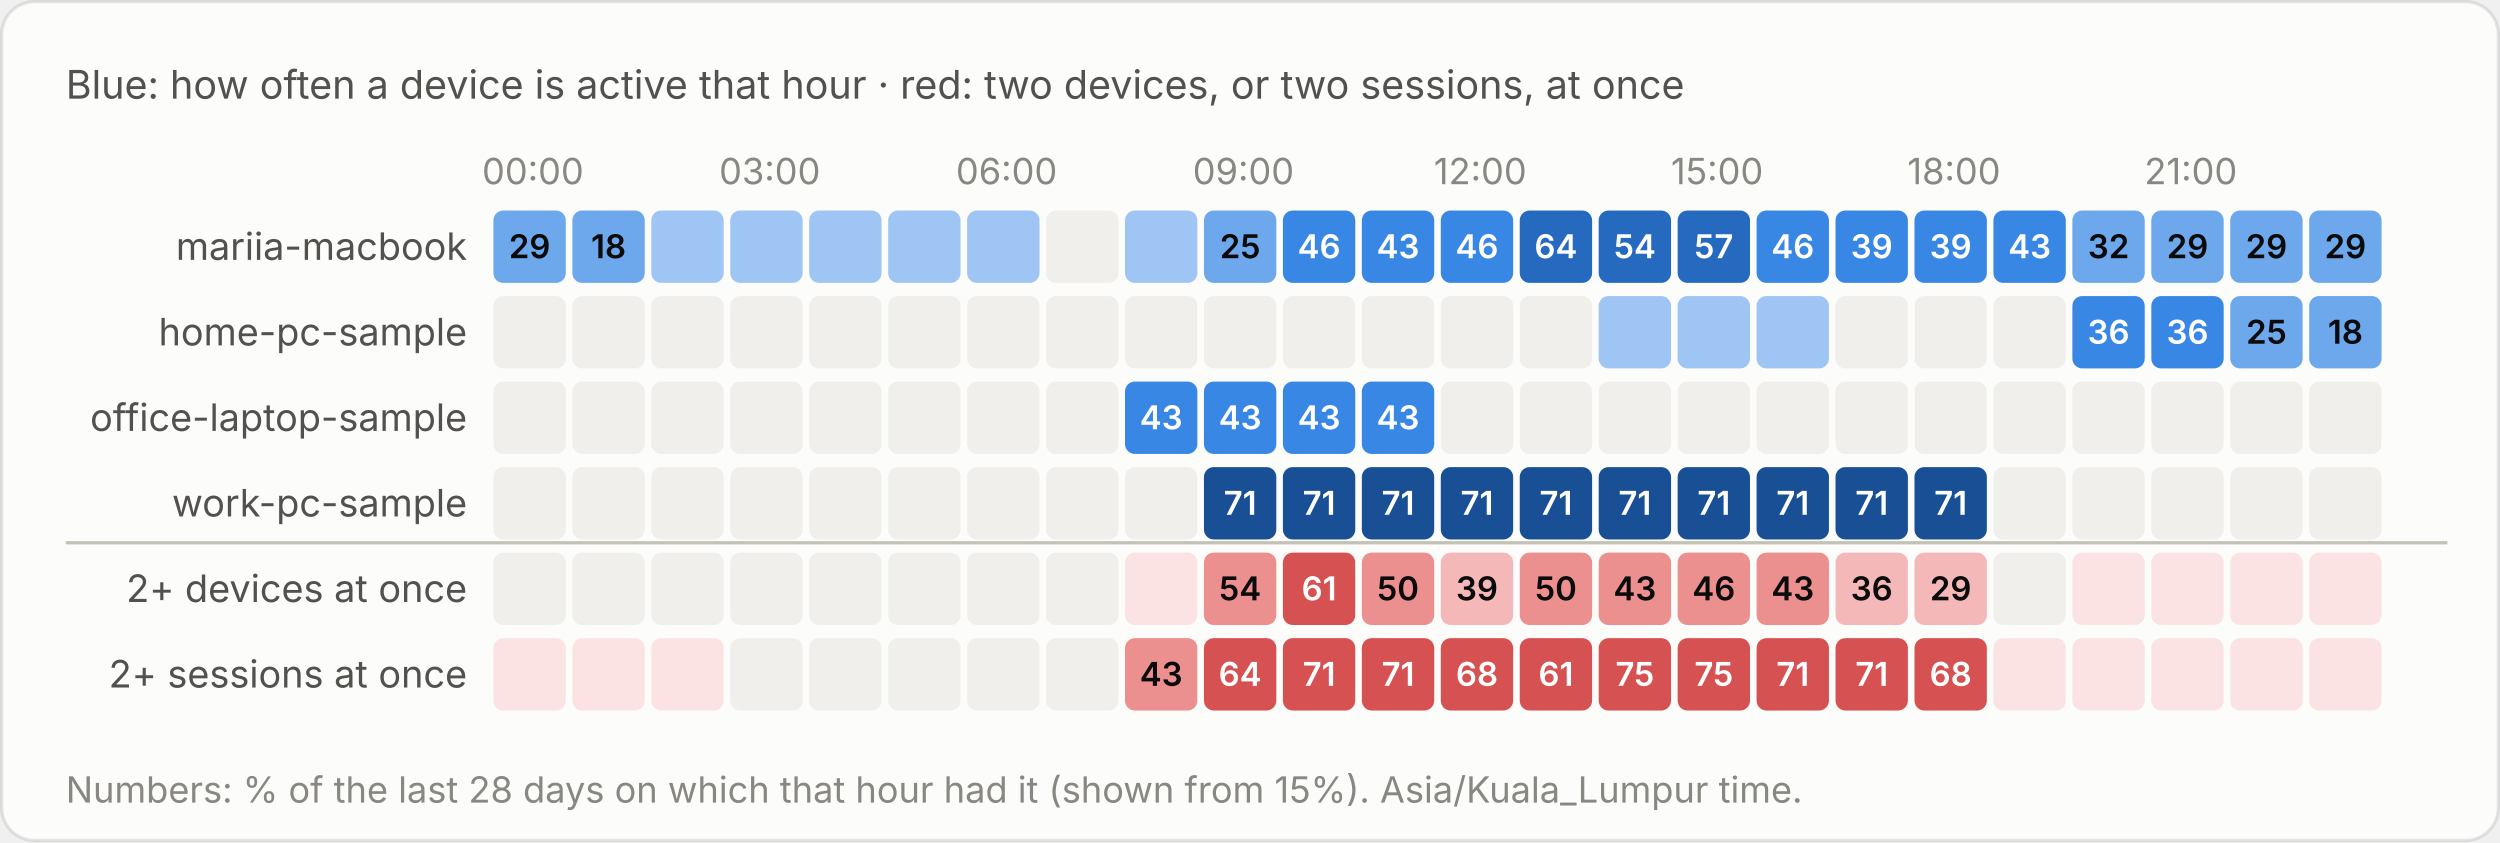
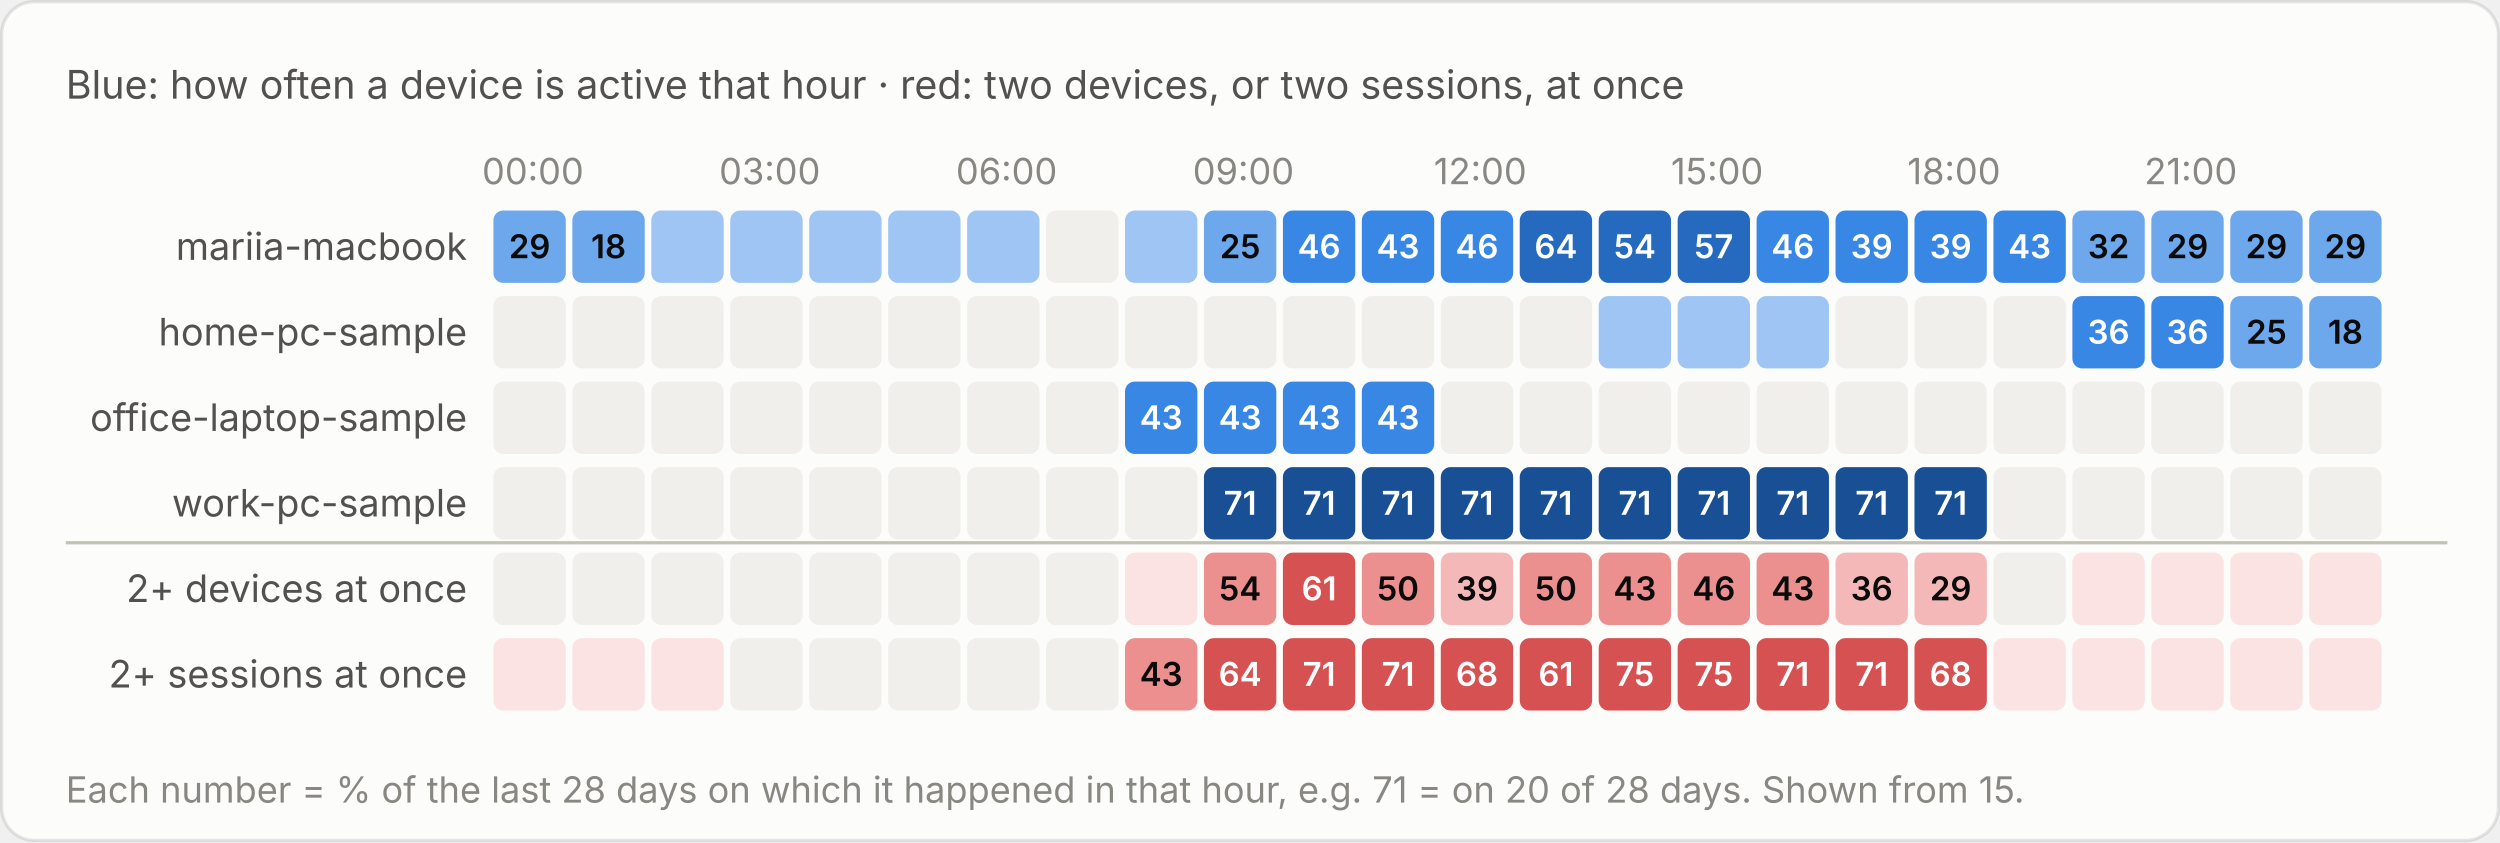
<svg xmlns="http://www.w3.org/2000/svg" viewBox="0 0 760 256" width="760" height="256" role="img" aria-label="Blue: how often a device is active that hour · red: two devices, or two sessions, at once">
  <style>text{font-family:system-ui,-apple-system,"Segoe UI",sans-serif;font-variant-numeric:tabular-nums}.bg{fill:#fcfcfb;stroke:rgba(11,11,11,.10)}.tp{fill:#0b0b0b}.ts{fill:#52514e}.tm{fill:#898781}.grid{stroke:#e1e0d9;stroke-width:1}.base{stroke:#c3c2b7;stroke-width:1}.so{fill:#b5b3ad}.lo{stroke:#b5b3ad}.qe{fill:#f0efec}.ring{stroke:#fcfcfb}.area{fill-opacity:.1}.s0{fill:#2a78d6}.l0{stroke:#2a78d6}.s1{fill:#eb6834}.l1{stroke:#eb6834}.s2{fill:#1baf7a}.l2{stroke:#1baf7a}.s3{fill:#eda100}.l3{stroke:#eda100}.s4{fill:#e87ba4}.l4{stroke:#e87ba4}.s5{fill:#008300}.l5{stroke:#008300}.s6{fill:#4a3aa7}.l6{stroke:#4a3aa7}.s7{fill:#e34948}.l7{stroke:#e34948}.q0{fill:#cde2fb}.q1{fill:#9ec5f4}.q2{fill:#6da7ec}.q3{fill:#3987e5}.q4{fill:#256abf}.q5{fill:#184f95}.q6{fill:#0d366b}.r0{fill:#f8d4d4}.r1{fill:#ec8f8f}.r2{fill:#c42f2f}.a0{fill:#fbe3e3}.a1{fill:#f5b8b8}.a2{fill:#ec8f8f}.a3{fill:#d65252}.a4{fill:#a82525}.tq0{fill:#0b0b0b}.tq1{fill:#0b0b0b}.tq2{fill:#0b0b0b}.tq3{fill:#ffffff}.tq4{fill:#ffffff}.tq5{fill:#ffffff}.tq6{fill:#ffffff}.tr0{fill:#0b0b0b}.tr1{fill:#0b0b0b}.tr2{fill:#ffffff}.ta0{fill:#0b0b0b}.ta1{fill:#0b0b0b}.ta2{fill:#0b0b0b}.ta3{fill:#ffffff}.ta4{fill:#ffffff}.tw{fill:#ffffff}@media (prefers-color-scheme:dark){.bg{fill:#1a1a19;stroke:rgba(255,255,255,.10)}.tp{fill:#fff}.ts{fill:#c3c2b7}.tm{fill:#898781}.grid{stroke:#2c2c2a}.base{stroke:#383835}.so{fill:#5c5b57}.lo{stroke:#5c5b57}.qe{fill:#262624}.ring{stroke:#1a1a19}.s0{fill:#3987e5}.l0{stroke:#3987e5}.s1{fill:#d95926}.l1{stroke:#d95926}.s2{fill:#199e70}.l2{stroke:#199e70}.s3{fill:#c98500}.l3{stroke:#c98500}.s4{fill:#d55181}.l4{stroke:#d55181}.s5{fill:#008300}.l5{stroke:#008300}.s6{fill:#9085e9}.l6{stroke:#9085e9}.s7{fill:#e66767}.l7{stroke:#e66767}.q0{fill:#16263a}.q1{fill:#123a66}.q2{fill:#184f95}.q3{fill:#256abf}.q4{fill:#3987e5}.q5{fill:#6da7ec}.q6{fill:#b7d3f6}.r0{fill:#4a2023}.r1{fill:#8c2c2f}.r2{fill:#e25555}.a0{fill:#3a1a1c}.a1{fill:#5e2427}.a2{fill:#8c2c2f}.a3{fill:#c43c3f}.a4{fill:#f07070}.tq0{fill:#ffffff}.tq1{fill:#ffffff}.tq2{fill:#ffffff}.tq3{fill:#ffffff}.tq4{fill:#ffffff}.tq5{fill:#0b0b0b}.tq6{fill:#0b0b0b}.tr0{fill:#ffffff}.tr1{fill:#ffffff}.tr2{fill:#ffffff}.ta0{fill:#ffffff}.ta1{fill:#ffffff}.ta2{fill:#ffffff}.ta3{fill:#ffffff}.ta4{fill:#0b0b0b}.tw{fill:#ffffff}}</style>
  <rect class="bg" x=".5" y=".5" width="759" height="255" rx="10" />
  <text class="ts" x="20" y="30" font-size="12">Blue: how often a device is active that hour · red: two devices, or two sessions, at once</text>
  <g transform="translate(0,-20)">
    <text class="tm" x="162.0" y="76" font-size="11" text-anchor="middle">00:00</text>
    <text class="tm" x="234.0" y="76" font-size="11" text-anchor="middle">03:00</text>
    <text class="tm" x="306.0" y="76" font-size="11" text-anchor="middle">06:00</text>
    <text class="tm" x="378.0" y="76" font-size="11" text-anchor="middle">09:00</text>
    <text class="tm" x="450.0" y="76" font-size="11" text-anchor="middle">12:00</text>
    <text class="tm" x="522.0" y="76" font-size="11" text-anchor="middle">15:00</text>
    <text class="tm" x="594.0" y="76" font-size="11" text-anchor="middle">18:00</text>
    <text class="tm" x="666.0" y="76" font-size="11" text-anchor="middle">21:00</text>
    <text class="ts" x="142" y="99.0" font-size="11.5" text-anchor="end">mariia-macbook</text>
    <rect class="q2" x="150.0" y="84" width="22" height="22" rx="3" />
    <text class="tq2" x="161.0" y="98.5" font-size="10" font-weight="600" text-anchor="middle">29</text>
    <rect class="q2" x="174.0" y="84" width="22" height="22" rx="3" />
    <text class="tq2" x="185.0" y="98.5" font-size="10" font-weight="600" text-anchor="middle">18</text>
    <rect class="q1" x="198.0" y="84" width="22" height="22" rx="3" />
    <rect class="q1" x="222.0" y="84" width="22" height="22" rx="3" />
    <rect class="q1" x="246.0" y="84" width="22" height="22" rx="3" />
    <rect class="q1" x="270.0" y="84" width="22" height="22" rx="3" />
    <rect class="q1" x="294.0" y="84" width="22" height="22" rx="3" />
    <rect class="qe" x="318.0" y="84" width="22" height="22" rx="3" />
    <rect class="q1" x="342.0" y="84" width="22" height="22" rx="3" />
    <rect class="q2" x="366.0" y="84" width="22" height="22" rx="3" />
    <text class="tq2" x="377.0" y="98.5" font-size="10" font-weight="600" text-anchor="middle">25</text>
    <rect class="q3" x="390.0" y="84" width="22" height="22" rx="3" />
    <text class="tq3" x="401.0" y="98.5" font-size="10" font-weight="600" text-anchor="middle">46</text>
    <rect class="q3" x="414.0" y="84" width="22" height="22" rx="3" />
    <text class="tq3" x="425.0" y="98.5" font-size="10" font-weight="600" text-anchor="middle">43</text>
    <rect class="q3" x="438.0" y="84" width="22" height="22" rx="3" />
    <text class="tq3" x="449.0" y="98.5" font-size="10" font-weight="600" text-anchor="middle">46</text>
    <rect class="q4" x="462.0" y="84" width="22" height="22" rx="3" />
    <text class="tq4" x="473.0" y="98.5" font-size="10" font-weight="600" text-anchor="middle">64</text>
    <rect class="q4" x="486.0" y="84" width="22" height="22" rx="3" />
    <text class="tq4" x="497.0" y="98.5" font-size="10" font-weight="600" text-anchor="middle">54</text>
    <rect class="q4" x="510.0" y="84" width="22" height="22" rx="3" />
    <text class="tq4" x="521.0" y="98.5" font-size="10" font-weight="600" text-anchor="middle">57</text>
    <rect class="q3" x="534.0" y="84" width="22" height="22" rx="3" />
    <text class="tq3" x="545.0" y="98.5" font-size="10" font-weight="600" text-anchor="middle">46</text>
    <rect class="q3" x="558.0" y="84" width="22" height="22" rx="3" />
    <text class="tq3" x="569.0" y="98.5" font-size="10" font-weight="600" text-anchor="middle">39</text>
    <rect class="q3" x="582.0" y="84" width="22" height="22" rx="3" />
    <text class="tq3" x="593.0" y="98.5" font-size="10" font-weight="600" text-anchor="middle">39</text>
    <rect class="q3" x="606.0" y="84" width="22" height="22" rx="3" />
    <text class="tq3" x="617.0" y="98.5" font-size="10" font-weight="600" text-anchor="middle">43</text>
    <rect class="q2" x="630.0" y="84" width="22" height="22" rx="3" />
    <text class="tq2" x="641.0" y="98.5" font-size="10" font-weight="600" text-anchor="middle">32</text>
    <rect class="q2" x="654.0" y="84" width="22" height="22" rx="3" />
    <text class="tq2" x="665.0" y="98.5" font-size="10" font-weight="600" text-anchor="middle">29</text>
    <rect class="q2" x="678.0" y="84" width="22" height="22" rx="3" />
    <text class="tq2" x="689.0" y="98.5" font-size="10" font-weight="600" text-anchor="middle">29</text>
    <rect class="q2" x="702.0" y="84" width="22" height="22" rx="3" />
    <text class="tq2" x="713.0" y="98.5" font-size="10" font-weight="600" text-anchor="middle">29</text>
    <text class="ts" x="142" y="125.0" font-size="11.5" text-anchor="end">home-pc-sample</text>
    <rect class="qe" x="150.0" y="110" width="22" height="22" rx="3" />
    <rect class="qe" x="174.0" y="110" width="22" height="22" rx="3" />
    <rect class="qe" x="198.0" y="110" width="22" height="22" rx="3" />
    <rect class="qe" x="222.0" y="110" width="22" height="22" rx="3" />
    <rect class="qe" x="246.0" y="110" width="22" height="22" rx="3" />
    <rect class="qe" x="270.0" y="110" width="22" height="22" rx="3" />
    <rect class="qe" x="294.0" y="110" width="22" height="22" rx="3" />
    <rect class="qe" x="318.0" y="110" width="22" height="22" rx="3" />
    <rect class="qe" x="342.0" y="110" width="22" height="22" rx="3" />
    <rect class="qe" x="366.0" y="110" width="22" height="22" rx="3" />
    <rect class="qe" x="390.0" y="110" width="22" height="22" rx="3" />
    <rect class="qe" x="414.0" y="110" width="22" height="22" rx="3" />
    <rect class="qe" x="438.0" y="110" width="22" height="22" rx="3" />
    <rect class="qe" x="462.0" y="110" width="22" height="22" rx="3" />
    <rect class="q1" x="486.0" y="110" width="22" height="22" rx="3" />
    <rect class="q1" x="510.0" y="110" width="22" height="22" rx="3" />
    <rect class="q1" x="534.0" y="110" width="22" height="22" rx="3" />
    <rect class="qe" x="558.0" y="110" width="22" height="22" rx="3" />
    <rect class="qe" x="582.0" y="110" width="22" height="22" rx="3" />
    <rect class="qe" x="606.0" y="110" width="22" height="22" rx="3" />
    <rect class="q3" x="630.0" y="110" width="22" height="22" rx="3" />
    <text class="tq3" x="641.0" y="124.5" font-size="10" font-weight="600" text-anchor="middle">36</text>
    <rect class="q3" x="654.0" y="110" width="22" height="22" rx="3" />
    <text class="tq3" x="665.0" y="124.5" font-size="10" font-weight="600" text-anchor="middle">36</text>
    <rect class="q2" x="678.0" y="110" width="22" height="22" rx="3" />
    <text class="tq2" x="689.0" y="124.5" font-size="10" font-weight="600" text-anchor="middle">25</text>
    <rect class="q2" x="702.0" y="110" width="22" height="22" rx="3" />
    <text class="tq2" x="713.0" y="124.5" font-size="10" font-weight="600" text-anchor="middle">18</text>
    <text class="ts" x="142" y="151.0" font-size="11.5" text-anchor="end">office-laptop-sample</text>
    <rect class="qe" x="150.0" y="136" width="22" height="22" rx="3" />
    <rect class="qe" x="174.0" y="136" width="22" height="22" rx="3" />
    <rect class="qe" x="198.0" y="136" width="22" height="22" rx="3" />
    <rect class="qe" x="222.0" y="136" width="22" height="22" rx="3" />
    <rect class="qe" x="246.0" y="136" width="22" height="22" rx="3" />
    <rect class="qe" x="270.0" y="136" width="22" height="22" rx="3" />
    <rect class="qe" x="294.0" y="136" width="22" height="22" rx="3" />
    <rect class="qe" x="318.0" y="136" width="22" height="22" rx="3" />
    <rect class="q3" x="342.0" y="136" width="22" height="22" rx="3" />
    <text class="tq3" x="353.0" y="150.5" font-size="10" font-weight="600" text-anchor="middle">43</text>
    <rect class="q3" x="366.0" y="136" width="22" height="22" rx="3" />
    <text class="tq3" x="377.0" y="150.5" font-size="10" font-weight="600" text-anchor="middle">43</text>
    <rect class="q3" x="390.0" y="136" width="22" height="22" rx="3" />
    <text class="tq3" x="401.0" y="150.5" font-size="10" font-weight="600" text-anchor="middle">43</text>
    <rect class="q3" x="414.0" y="136" width="22" height="22" rx="3" />
    <text class="tq3" x="425.0" y="150.5" font-size="10" font-weight="600" text-anchor="middle">43</text>
    <rect class="qe" x="438.0" y="136" width="22" height="22" rx="3" />
    <rect class="qe" x="462.0" y="136" width="22" height="22" rx="3" />
    <rect class="qe" x="486.0" y="136" width="22" height="22" rx="3" />
    <rect class="qe" x="510.0" y="136" width="22" height="22" rx="3" />
    <rect class="qe" x="534.0" y="136" width="22" height="22" rx="3" />
    <rect class="qe" x="558.0" y="136" width="22" height="22" rx="3" />
    <rect class="qe" x="582.0" y="136" width="22" height="22" rx="3" />
    <rect class="qe" x="606.0" y="136" width="22" height="22" rx="3" />
    <rect class="qe" x="630.0" y="136" width="22" height="22" rx="3" />
    <rect class="qe" x="654.0" y="136" width="22" height="22" rx="3" />
    <rect class="qe" x="678.0" y="136" width="22" height="22" rx="3" />
    <rect class="qe" x="702.0" y="136" width="22" height="22" rx="3" />
    <text class="ts" x="142" y="177.0" font-size="11.5" text-anchor="end">work-pc-sample</text>
    <rect class="qe" x="150.0" y="162" width="22" height="22" rx="3" />
    <rect class="qe" x="174.0" y="162" width="22" height="22" rx="3" />
    <rect class="qe" x="198.0" y="162" width="22" height="22" rx="3" />
    <rect class="qe" x="222.0" y="162" width="22" height="22" rx="3" />
    <rect class="qe" x="246.0" y="162" width="22" height="22" rx="3" />
    <rect class="qe" x="270.0" y="162" width="22" height="22" rx="3" />
    <rect class="qe" x="294.0" y="162" width="22" height="22" rx="3" />
    <rect class="qe" x="318.0" y="162" width="22" height="22" rx="3" />
    <rect class="qe" x="342.0" y="162" width="22" height="22" rx="3" />
    <rect class="q5" x="366.0" y="162" width="22" height="22" rx="3" />
    <text class="tq5" x="377.0" y="176.5" font-size="10" font-weight="600" text-anchor="middle">71</text>
    <rect class="q5" x="390.0" y="162" width="22" height="22" rx="3" />
    <text class="tq5" x="401.0" y="176.5" font-size="10" font-weight="600" text-anchor="middle">71</text>
    <rect class="q5" x="414.0" y="162" width="22" height="22" rx="3" />
    <text class="tq5" x="425.0" y="176.5" font-size="10" font-weight="600" text-anchor="middle">71</text>
    <rect class="q5" x="438.0" y="162" width="22" height="22" rx="3" />
    <text class="tq5" x="449.0" y="176.5" font-size="10" font-weight="600" text-anchor="middle">71</text>
    <rect class="q5" x="462.0" y="162" width="22" height="22" rx="3" />
    <text class="tq5" x="473.0" y="176.5" font-size="10" font-weight="600" text-anchor="middle">71</text>
    <rect class="q5" x="486.0" y="162" width="22" height="22" rx="3" />
    <text class="tq5" x="497.0" y="176.5" font-size="10" font-weight="600" text-anchor="middle">71</text>
    <rect class="q5" x="510.0" y="162" width="22" height="22" rx="3" />
    <text class="tq5" x="521.0" y="176.5" font-size="10" font-weight="600" text-anchor="middle">71</text>
    <rect class="q5" x="534.0" y="162" width="22" height="22" rx="3" />
    <text class="tq5" x="545.0" y="176.5" font-size="10" font-weight="600" text-anchor="middle">71</text>
    <rect class="q5" x="558.0" y="162" width="22" height="22" rx="3" />
    <text class="tq5" x="569.0" y="176.5" font-size="10" font-weight="600" text-anchor="middle">71</text>
    <rect class="q5" x="582.0" y="162" width="22" height="22" rx="3" />
    <text class="tq5" x="593.0" y="176.5" font-size="10" font-weight="600" text-anchor="middle">71</text>
    <rect class="qe" x="606.0" y="162" width="22" height="22" rx="3" />
    <rect class="qe" x="630.0" y="162" width="22" height="22" rx="3" />
    <rect class="qe" x="654.0" y="162" width="22" height="22" rx="3" />
    <rect class="qe" x="678.0" y="162" width="22" height="22" rx="3" />
    <rect class="qe" x="702.0" y="162" width="22" height="22" rx="3" />
    <line class="base" x1="20" x2="744" y1="185" y2="185" />
    <text class="ts" x="142" y="203.0" font-size="11.5" text-anchor="end">2+ devices at once</text>
    <rect class="qe" x="150.0" y="188" width="22" height="22" rx="3" />
    <rect class="qe" x="174.0" y="188" width="22" height="22" rx="3" />
    <rect class="qe" x="198.0" y="188" width="22" height="22" rx="3" />
    <rect class="qe" x="222.0" y="188" width="22" height="22" rx="3" />
    <rect class="qe" x="246.0" y="188" width="22" height="22" rx="3" />
    <rect class="qe" x="270.0" y="188" width="22" height="22" rx="3" />
    <rect class="qe" x="294.0" y="188" width="22" height="22" rx="3" />
    <rect class="qe" x="318.0" y="188" width="22" height="22" rx="3" />
    <rect class="a0" x="342.0" y="188" width="22" height="22" rx="3" />
    <rect class="a2" x="366.0" y="188" width="22" height="22" rx="3" />
    <text class="ta2" x="377.0" y="202.5" font-size="10" font-weight="600" text-anchor="middle">54</text>
    <rect class="a3" x="390.0" y="188" width="22" height="22" rx="3" />
    <text class="ta3" x="401.0" y="202.5" font-size="10" font-weight="600" text-anchor="middle">61</text>
    <rect class="a2" x="414.0" y="188" width="22" height="22" rx="3" />
    <text class="ta2" x="425.0" y="202.5" font-size="10" font-weight="600" text-anchor="middle">50</text>
    <rect class="a1" x="438.0" y="188" width="22" height="22" rx="3" />
    <text class="ta1" x="449.0" y="202.5" font-size="10" font-weight="600" text-anchor="middle">39</text>
    <rect class="a2" x="462.0" y="188" width="22" height="22" rx="3" />
    <text class="ta2" x="473.0" y="202.5" font-size="10" font-weight="600" text-anchor="middle">50</text>
    <rect class="a2" x="486.0" y="188" width="22" height="22" rx="3" />
    <text class="ta2" x="497.0" y="202.5" font-size="10" font-weight="600" text-anchor="middle">43</text>
    <rect class="a2" x="510.0" y="188" width="22" height="22" rx="3" />
    <text class="ta2" x="521.0" y="202.5" font-size="10" font-weight="600" text-anchor="middle">46</text>
    <rect class="a2" x="534.0" y="188" width="22" height="22" rx="3" />
    <text class="ta2" x="545.0" y="202.5" font-size="10" font-weight="600" text-anchor="middle">43</text>
    <rect class="a1" x="558.0" y="188" width="22" height="22" rx="3" />
    <text class="ta1" x="569.0" y="202.5" font-size="10" font-weight="600" text-anchor="middle">36</text>
    <rect class="a1" x="582.0" y="188" width="22" height="22" rx="3" />
    <text class="ta1" x="593.0" y="202.5" font-size="10" font-weight="600" text-anchor="middle">29</text>
    <rect class="qe" x="606.0" y="188" width="22" height="22" rx="3" />
    <rect class="a0" x="630.0" y="188" width="22" height="22" rx="3" />
    <rect class="a0" x="654.0" y="188" width="22" height="22" rx="3" />
    <rect class="a0" x="678.0" y="188" width="22" height="22" rx="3" />
    <rect class="a0" x="702.0" y="188" width="22" height="22" rx="3" />
    <text class="ts" x="142" y="229.0" font-size="11.5" text-anchor="end">2+ sessions at once</text>
    <rect class="a0" x="150.0" y="214" width="22" height="22" rx="3" />
    <rect class="a0" x="174.0" y="214" width="22" height="22" rx="3" />
    <rect class="a0" x="198.0" y="214" width="22" height="22" rx="3" />
    <rect class="qe" x="222.0" y="214" width="22" height="22" rx="3" />
    <rect class="qe" x="246.0" y="214" width="22" height="22" rx="3" />
    <rect class="qe" x="270.0" y="214" width="22" height="22" rx="3" />
    <rect class="qe" x="294.0" y="214" width="22" height="22" rx="3" />
    <rect class="qe" x="318.0" y="214" width="22" height="22" rx="3" />
    <rect class="a2" x="342.0" y="214" width="22" height="22" rx="3" />
    <text class="ta2" x="353.0" y="228.5" font-size="10" font-weight="600" text-anchor="middle">43</text>
    <rect class="a3" x="366.0" y="214" width="22" height="22" rx="3" />
    <text class="ta3" x="377.0" y="228.5" font-size="10" font-weight="600" text-anchor="middle">64</text>
    <rect class="a3" x="390.0" y="214" width="22" height="22" rx="3" />
    <text class="ta3" x="401.0" y="228.5" font-size="10" font-weight="600" text-anchor="middle">71</text>
    <rect class="a3" x="414.0" y="214" width="22" height="22" rx="3" />
    <text class="ta3" x="425.0" y="228.5" font-size="10" font-weight="600" text-anchor="middle">71</text>
    <rect class="a3" x="438.0" y="214" width="22" height="22" rx="3" />
    <text class="ta3" x="449.0" y="228.5" font-size="10" font-weight="600" text-anchor="middle">68</text>
    <rect class="a3" x="462.0" y="214" width="22" height="22" rx="3" />
    <text class="ta3" x="473.0" y="228.5" font-size="10" font-weight="600" text-anchor="middle">61</text>
    <rect class="a3" x="486.0" y="214" width="22" height="22" rx="3" />
    <text class="ta3" x="497.0" y="228.5" font-size="10" font-weight="600" text-anchor="middle">75</text>
    <rect class="a3" x="510.0" y="214" width="22" height="22" rx="3" />
    <text class="ta3" x="521.0" y="228.5" font-size="10" font-weight="600" text-anchor="middle">75</text>
    <rect class="a3" x="534.0" y="214" width="22" height="22" rx="3" />
    <text class="ta3" x="545.0" y="228.5" font-size="10" font-weight="600" text-anchor="middle">71</text>
    <rect class="a3" x="558.0" y="214" width="22" height="22" rx="3" />
    <text class="ta3" x="569.0" y="228.5" font-size="10" font-weight="600" text-anchor="middle">71</text>
    <rect class="a3" x="582.0" y="214" width="22" height="22" rx="3" />
    <text class="ta3" x="593.0" y="228.5" font-size="10" font-weight="600" text-anchor="middle">68</text>
    <rect class="a0" x="606.0" y="214" width="22" height="22" rx="3" />
    <rect class="a0" x="630.0" y="214" width="22" height="22" rx="3" />
    <rect class="a0" x="654.0" y="214" width="22" height="22" rx="3" />
    <rect class="a0" x="678.0" y="214" width="22" height="22" rx="3" />
    <rect class="a0" x="702.0" y="214" width="22" height="22" rx="3" />
-     <text class="tm" x="20" y="264" font-size="11">Numbers: % of the last 28 days on which that hour had it (shown from 15%). Asia/Kuala_Lumpur time.</text>
+     <text class="tm" x="20" y="264" font-size="11">Each number = % of the last 28 days on which it happened in that hour, e.g. 71 = on 20 of 28 days. Shown from 15.</text>
  </g>
</svg>
